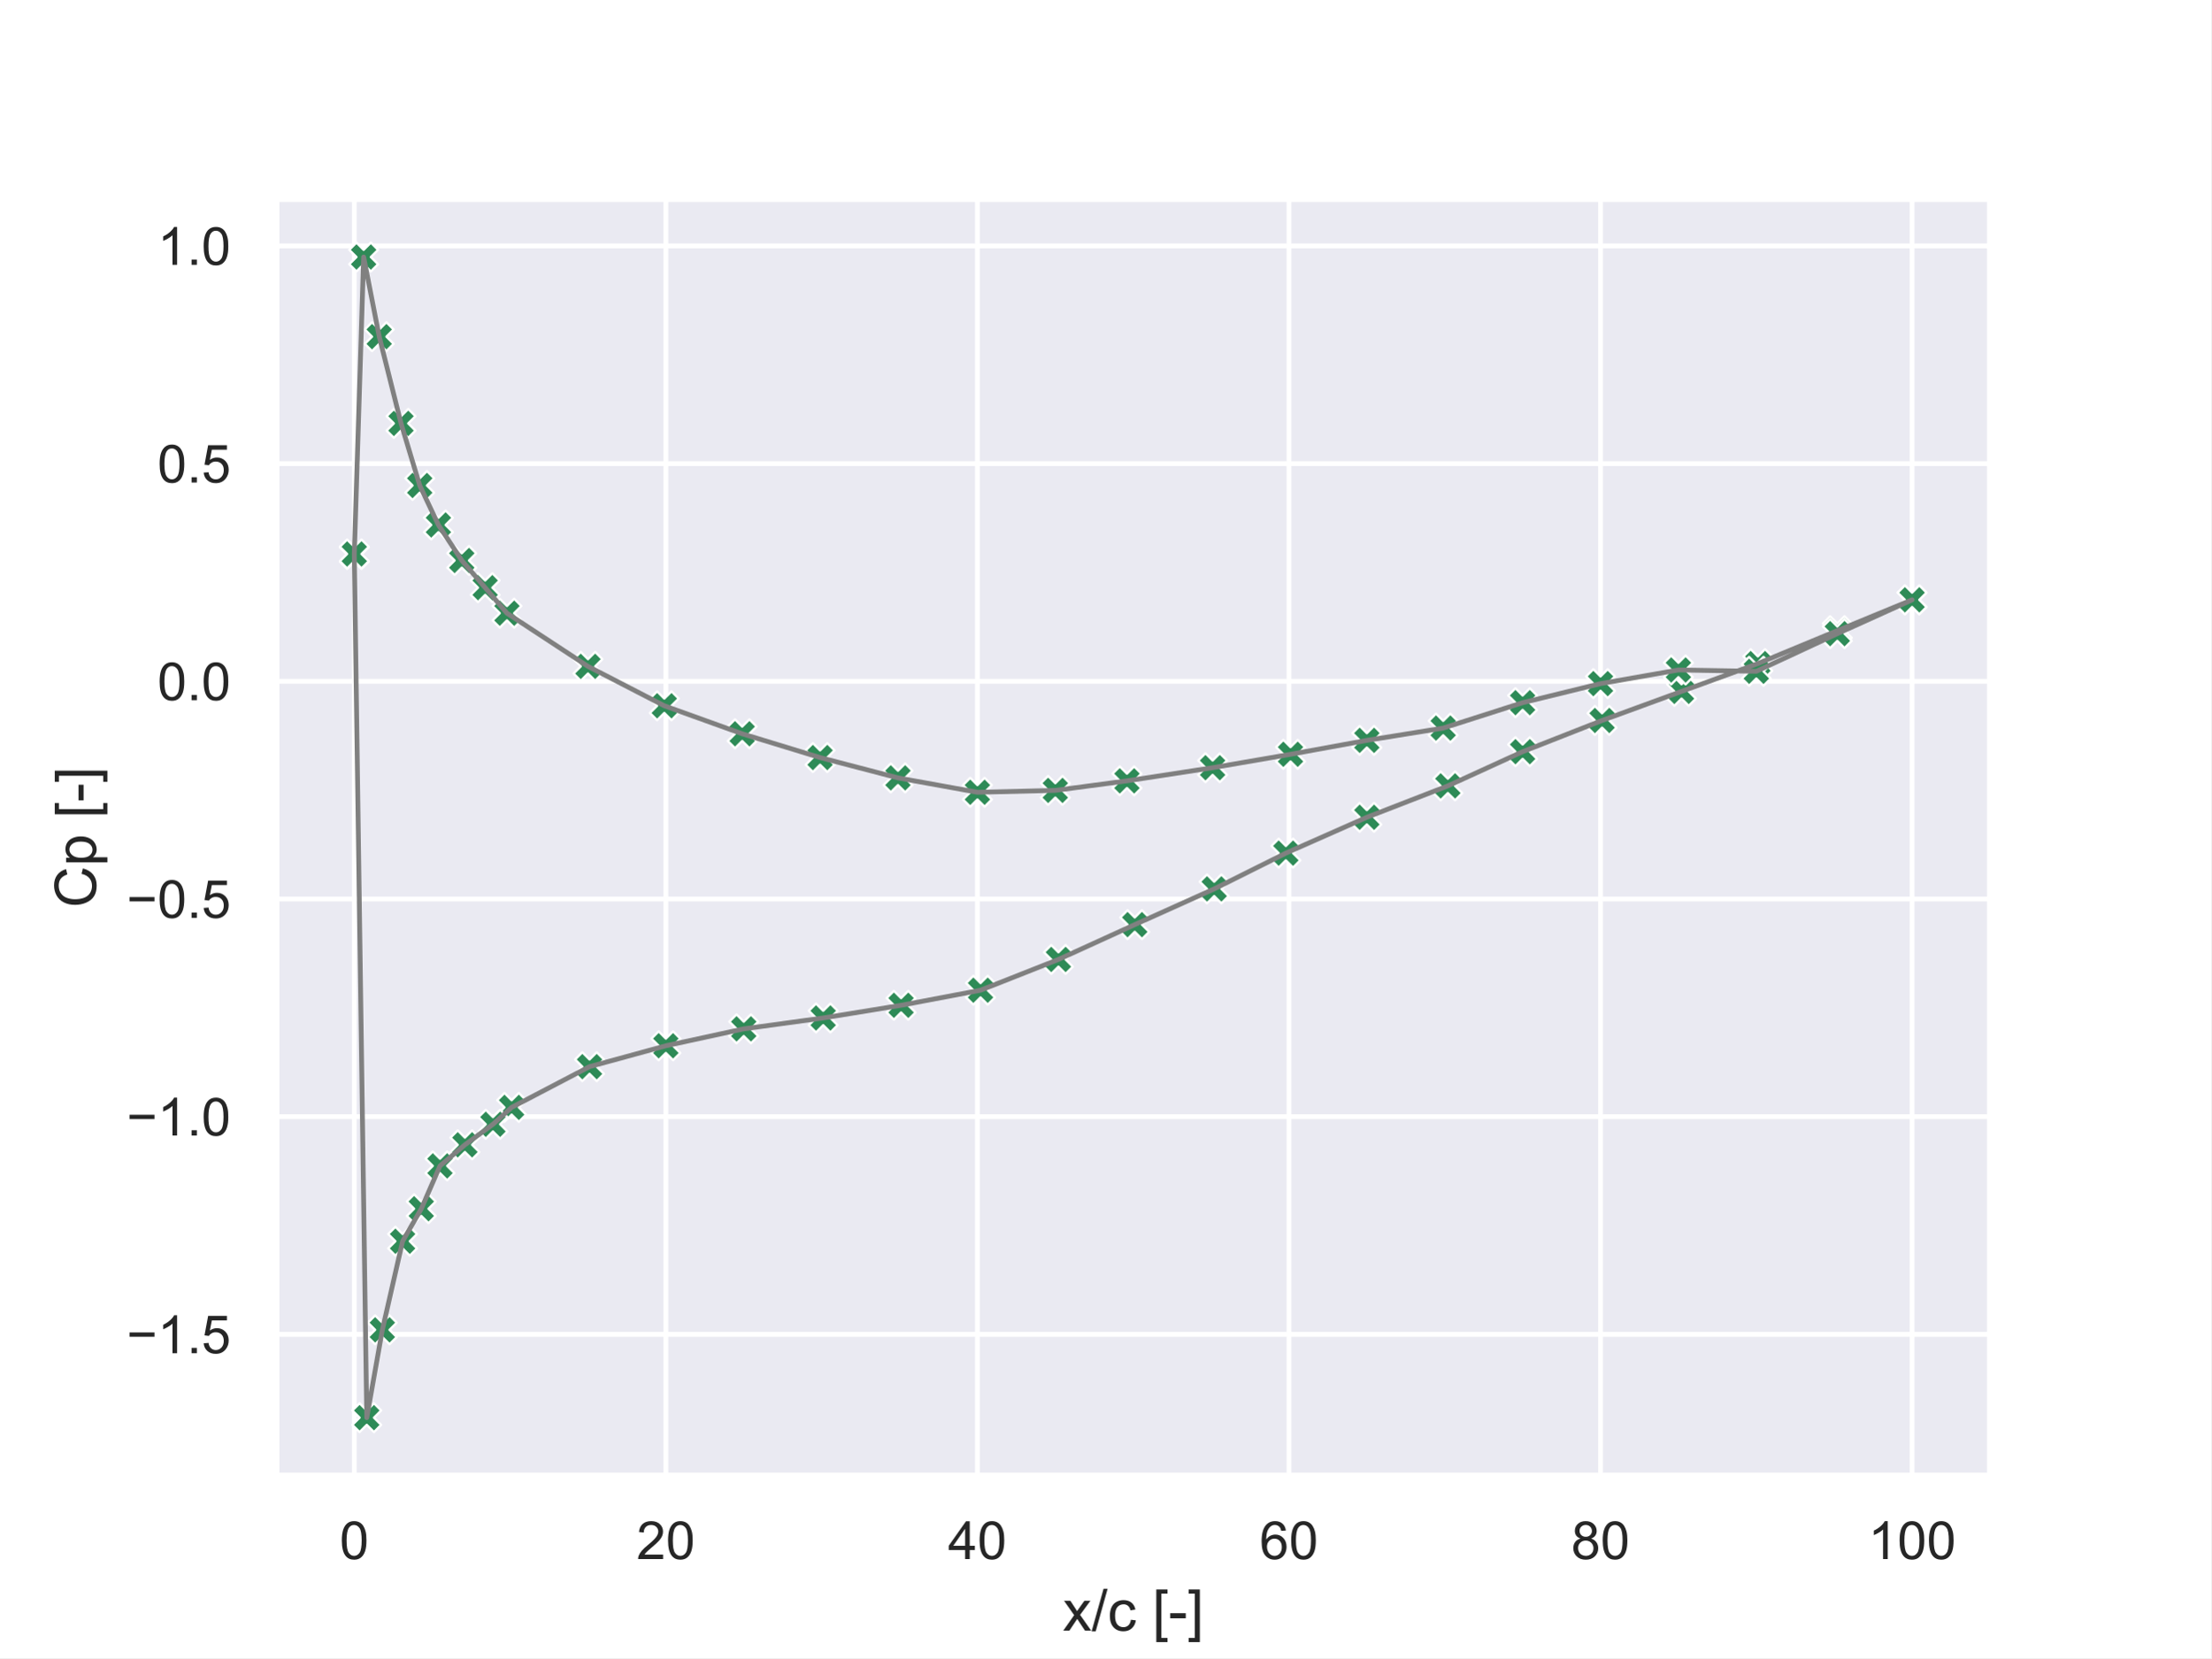
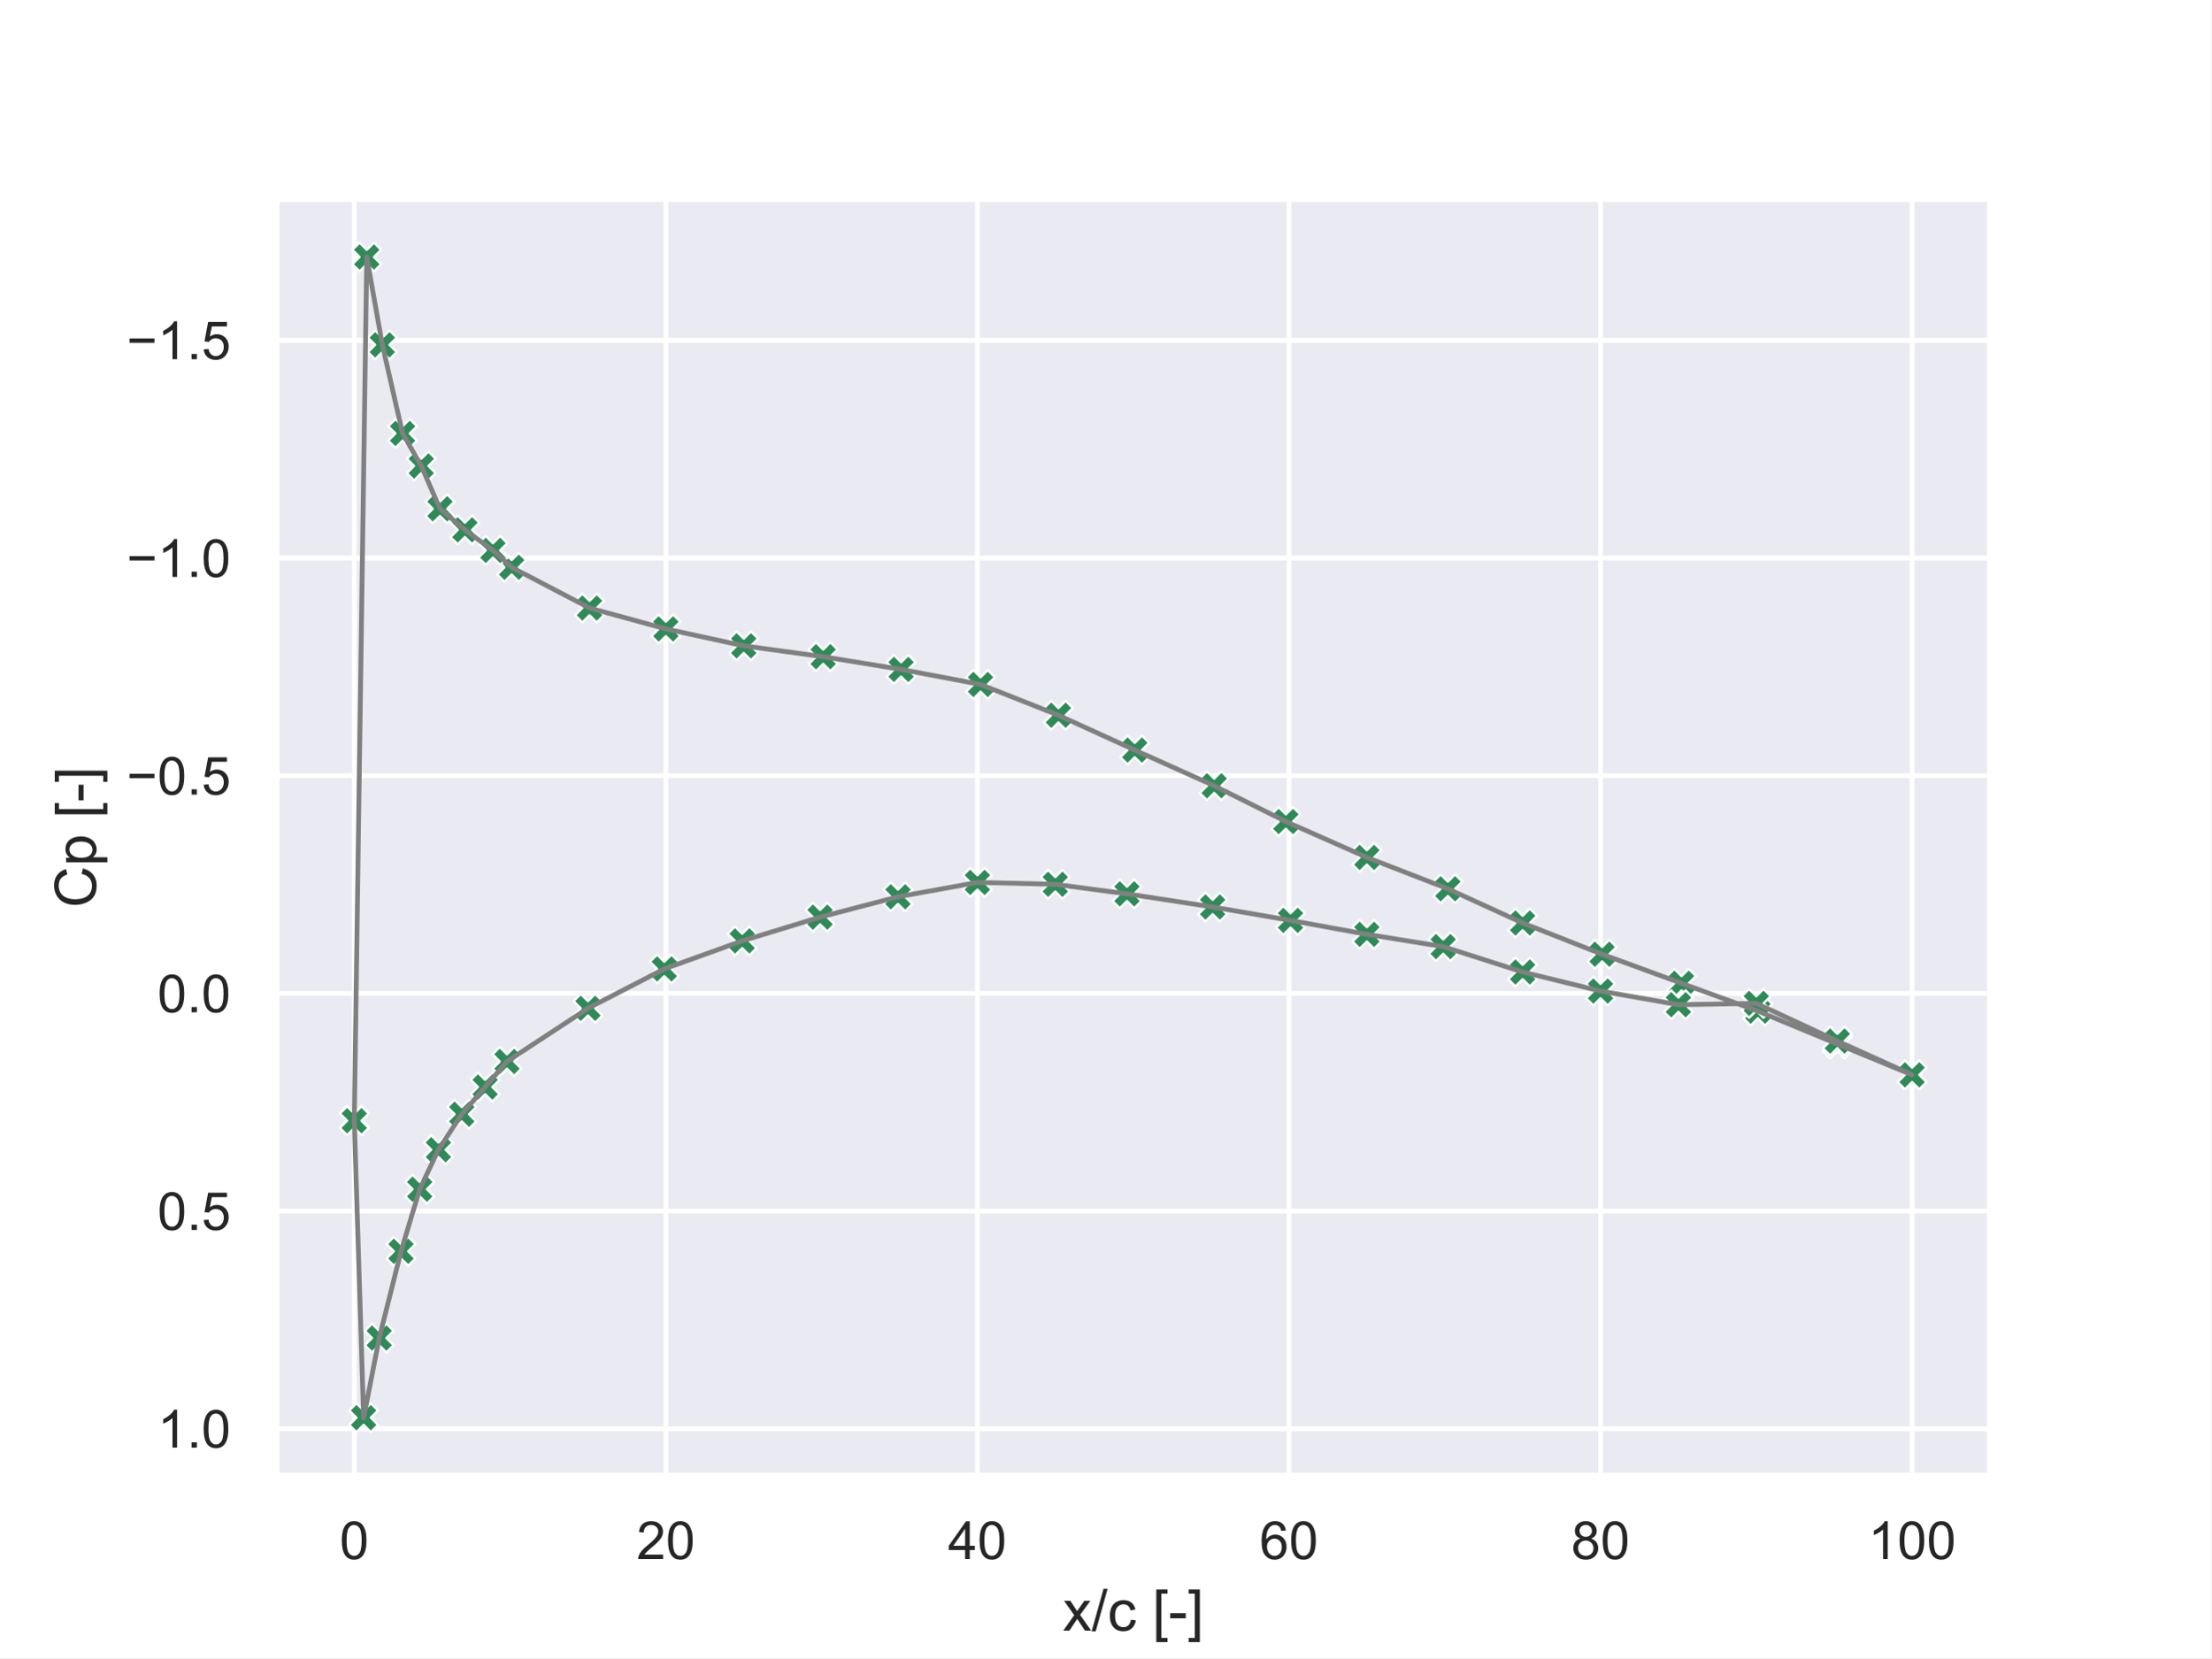
<svg xmlns="http://www.w3.org/2000/svg" xmlns:xlink="http://www.w3.org/1999/xlink" width="460.8pt" height="345.6pt" viewBox="0 0 460.8 345.6" version="1.1">
  <defs>
    <style type="text/css">*{stroke-linejoin: round; stroke-linecap: butt}</style>
  </defs>
  <g id="figure_1">
    <g id="patch_1">
      <path d="M 0 345.6  L 460.8 345.6  L 460.8 0  L 0 0  z " style="fill: #ffffff" />
    </g>
    <g id="axes_1">
      <g id="patch_2">
        <path d="M 57.6 307.584  L 414.72 307.584  L 414.72 41.472  L 57.6 41.472  z " style="fill: #eaeaf2" />
      </g>
      <g id="matplotlib.axis_1">
        <g id="xtick_1">
          <g id="line2d_1">
-             <path d="M 73.833 307.584  L 73.833 41.472  " clip-path="url(#p0950989754)" style="fill: none; stroke: #ffffff; stroke-linecap: round" />
+             <path d="M 73.833 307.584  L 73.833 41.472  " clip-path="url(#pa70d4f3a8a)" style="fill: none; stroke: #ffffff; stroke-linecap: round" />
          </g>
          <g id="text_1">
            <g style="fill: #262626" transform="translate(70.77421 324.9576) scale(0.11 -0.11)">
              <defs>
                <path id="ArialMT-30" d="M 266 2259  Q 266 3072 433 3567  Q 600 4063 929 4331  Q 1259 4600 1759 4600  Q 2128 4600 2406 4451  Q 2684 4303 2865 4023  Q 3047 3744 3150 3342  Q 3253 2941 3253 2259  Q 3253 1453 3087 958  Q 2922 463 2592 192  Q 2263 -78 1759 -78  Q 1097 -78 719 397  Q 266 969 266 2259  z M 844 2259  Q 844 1131 1108 757  Q 1372 384 1759 384  Q 2147 384 2411 759  Q 2675 1134 2675 2259  Q 2675 3391 2411 3762  Q 2147 4134 1753 4134  Q 1366 4134 1134 3806  Q 844 3388 844 2259  z " transform="scale(0.015625)" />
              </defs>
              <use xlink:href="#ArialMT-30" />
            </g>
          </g>
        </g>
        <g id="xtick_2">
          <g id="line2d_2">
-             <path d="M 138.764 307.584  L 138.764 41.472  " clip-path="url(#p0950989754)" style="fill: none; stroke: #ffffff; stroke-linecap: round" />
+             <path d="M 138.764 307.584  L 138.764 41.472  " clip-path="url(#pa70d4f3a8a)" style="fill: none; stroke: #ffffff; stroke-linecap: round" />
          </g>
          <g id="text_2">
            <g style="fill: #262626" transform="translate(132.6466 324.9576) scale(0.11 -0.11)">
              <defs>
                <path id="ArialMT-32" d="M 3222 541  L 3222 0  L 194 0  Q 188 203 259 391  Q 375 700 629 1000  Q 884 1300 1366 1694  Q 2113 2306 2375 2664  Q 2638 3022 2638 3341  Q 2638 3675 2398 3904  Q 2159 4134 1775 4134  Q 1369 4134 1125 3890  Q 881 3647 878 3216  L 300 3275  Q 359 3922 746 4261  Q 1134 4600 1788 4600  Q 2447 4600 2831 4234  Q 3216 3869 3216 3328  Q 3216 3053 3103 2787  Q 2991 2522 2730 2228  Q 2469 1934 1863 1422  Q 1356 997 1212 845  Q 1069 694 975 541  L 3222 541  z " transform="scale(0.015625)" />
              </defs>
              <use xlink:href="#ArialMT-32" />
              <use xlink:href="#ArialMT-30" x="55.615" />
            </g>
          </g>
        </g>
        <g id="xtick_3">
          <g id="line2d_3">
-             <path d="M 203.695 307.584  L 203.695 41.472  " clip-path="url(#p0950989754)" style="fill: none; stroke: #ffffff; stroke-linecap: round" />
+             <path d="M 203.695 307.584  L 203.695 41.472  " clip-path="url(#pa70d4f3a8a)" style="fill: none; stroke: #ffffff; stroke-linecap: round" />
          </g>
          <g id="text_3">
            <g style="fill: #262626" transform="translate(197.5775 324.9576) scale(0.11 -0.11)">
              <defs>
                <path id="ArialMT-34" d="M 2069 0  L 2069 1097  L 81 1097  L 81 1613  L 2172 4581  L 2631 4581  L 2631 1613  L 3250 1613  L 3250 1097  L 2631 1097  L 2631 0  L 2069 0  z M 2069 1613  L 2069 3678  L 634 1613  L 2069 1613  z " transform="scale(0.015625)" />
              </defs>
              <use xlink:href="#ArialMT-34" />
              <use xlink:href="#ArialMT-30" x="55.615" />
            </g>
          </g>
        </g>
        <g id="xtick_4">
          <g id="line2d_4">
-             <path d="M 268.625 307.584  L 268.625 41.472  " clip-path="url(#p0950989754)" style="fill: none; stroke: #ffffff; stroke-linecap: round" />
+             <path d="M 268.625 307.584  L 268.625 41.472  " clip-path="url(#pa70d4f3a8a)" style="fill: none; stroke: #ffffff; stroke-linecap: round" />
          </g>
          <g id="text_4">
            <g style="fill: #262626" transform="translate(262.5084 324.9576) scale(0.11 -0.11)">
              <defs>
                <path id="ArialMT-36" d="M 3184 3459  L 2625 3416  Q 2550 3747 2413 3897  Q 2184 4138 1850 4138  Q 1581 4138 1378 3988  Q 1113 3794 959 3422  Q 806 3050 800 2363  Q 1003 2672 1297 2822  Q 1591 2972 1913 2972  Q 2475 2972 2870 2558  Q 3266 2144 3266 1488  Q 3266 1056 3080 686  Q 2894 316 2569 119  Q 2244 -78 1831 -78  Q 1128 -78 684 439  Q 241 956 241 2144  Q 241 3472 731 4075  Q 1159 4600 1884 4600  Q 2425 4600 2770 4297  Q 3116 3994 3184 3459  z M 888 1484  Q 888 1194 1011 928  Q 1134 663 1356 523  Q 1578 384 1822 384  Q 2178 384 2434 671  Q 2691 959 2691 1453  Q 2691 1928 2437 2201  Q 2184 2475 1800 2475  Q 1419 2475 1153 2201  Q 888 1928 888 1484  z " transform="scale(0.015625)" />
              </defs>
              <use xlink:href="#ArialMT-36" />
              <use xlink:href="#ArialMT-30" x="55.615" />
            </g>
          </g>
        </g>
        <g id="xtick_5">
          <g id="line2d_5">
-             <path d="M 333.556 307.584  L 333.556 41.472  " clip-path="url(#p0950989754)" style="fill: none; stroke: #ffffff; stroke-linecap: round" />
+             <path d="M 333.556 307.584  L 333.556 41.472  " clip-path="url(#pa70d4f3a8a)" style="fill: none; stroke: #ffffff; stroke-linecap: round" />
          </g>
          <g id="text_5">
            <g style="fill: #262626" transform="translate(327.4393 324.9576) scale(0.11 -0.11)">
              <defs>
                <path id="ArialMT-38" d="M 1131 2484  Q 781 2613 612 2850  Q 444 3088 444 3419  Q 444 3919 803 4259  Q 1163 4600 1759 4600  Q 2359 4600 2725 4251  Q 3091 3903 3091 3403  Q 3091 3084 2923 2848  Q 2756 2613 2416 2484  Q 2838 2347 3058 2040  Q 3278 1734 3278 1309  Q 3278 722 2862 322  Q 2447 -78 1769 -78  Q 1091 -78 675 323  Q 259 725 259 1325  Q 259 1772 486 2073  Q 713 2375 1131 2484  z M 1019 3438  Q 1019 3113 1228 2906  Q 1438 2700 1772 2700  Q 2097 2700 2305 2904  Q 2513 3109 2513 3406  Q 2513 3716 2298 3927  Q 2084 4138 1766 4138  Q 1444 4138 1231 3931  Q 1019 3725 1019 3438  z M 838 1322  Q 838 1081 952 856  Q 1066 631 1291 507  Q 1516 384 1775 384  Q 2178 384 2440 643  Q 2703 903 2703 1303  Q 2703 1709 2433 1975  Q 2163 2241 1756 2241  Q 1359 2241 1098 1978  Q 838 1716 838 1322  z " transform="scale(0.015625)" />
              </defs>
              <use xlink:href="#ArialMT-38" />
              <use xlink:href="#ArialMT-30" x="55.615" />
            </g>
          </g>
        </g>
        <g id="xtick_6">
          <g id="line2d_6">
-             <path d="M 398.487 307.584  L 398.487 41.472  " clip-path="url(#p0950989754)" style="fill: none; stroke: #ffffff; stroke-linecap: round" />
+             <path d="M 398.487 307.584  L 398.487 41.472  " clip-path="url(#pa70d4f3a8a)" style="fill: none; stroke: #ffffff; stroke-linecap: round" />
          </g>
          <g id="text_6">
            <g style="fill: #262626" transform="translate(389.3117 324.9576) scale(0.11 -0.11)">
              <defs>
                <path id="ArialMT-31" d="M 2384 0  L 1822 0  L 1822 3584  Q 1619 3391 1289 3197  Q 959 3003 697 2906  L 697 3450  Q 1169 3672 1522 3987  Q 1875 4303 2022 4600  L 2384 4600  L 2384 0  z " transform="scale(0.015625)" />
              </defs>
              <use xlink:href="#ArialMT-31" />
              <use xlink:href="#ArialMT-30" x="55.615" />
              <use xlink:href="#ArialMT-30" x="111.23" />
            </g>
          </g>
        </g>
        <g id="text_7">
          <g style="fill: #262626" transform="translate(221.4947 339.8795) scale(0.12 -0.12)">
            <defs>
              <path id="ArialMT-78" d="M 47 0  L 1259 1725  L 138 3319  L 841 3319  L 1350 2541  Q 1494 2319 1581 2169  Q 1719 2375 1834 2534  L 2394 3319  L 3066 3319  L 1919 1756  L 3153 0  L 2463 0  L 1781 1031  L 1600 1309  L 728 0  L 47 0  z " transform="scale(0.015625)" />
              <path id="ArialMT-2f" d="M 0 -78  L 1328 4659  L 1778 4659  L 453 -78  L 0 -78  z " transform="scale(0.015625)" />
              <path id="ArialMT-63" d="M 2588 1216  L 3141 1144  Q 3050 572 2676 248  Q 2303 -75 1759 -75  Q 1078 -75 664 370  Q 250 816 250 1647  Q 250 2184 428 2587  Q 606 2991 970 3192  Q 1334 3394 1763 3394  Q 2303 3394 2647 3120  Q 2991 2847 3088 2344  L 2541 2259  Q 2463 2594 2264 2762  Q 2066 2931 1784 2931  Q 1359 2931 1093 2626  Q 828 2322 828 1663  Q 828 994 1084 691  Q 1341 388 1753 388  Q 2084 388 2306 591  Q 2528 794 2588 1216  z " transform="scale(0.015625)" />
              <path id="ArialMT-20" transform="scale(0.015625)" />
              <path id="ArialMT-5b" d="M 434 -1272  L 434 4581  L 1675 4581  L 1675 4116  L 997 4116  L 997 -806  L 1675 -806  L 1675 -1272  L 434 -1272  z " transform="scale(0.015625)" />
              <path id="ArialMT-2d" d="M 203 1375  L 203 1941  L 1931 1941  L 1931 1375  L 203 1375  z " transform="scale(0.015625)" />
              <path id="ArialMT-5d" d="M 1363 -1272  L 122 -1272  L 122 -806  L 800 -806  L 800 4116  L 122 4116  L 122 4581  L 1363 4581  L 1363 -1272  z " transform="scale(0.015625)" />
            </defs>
            <use xlink:href="#ArialMT-78" />
            <use xlink:href="#ArialMT-2f" x="50" />
            <use xlink:href="#ArialMT-63" x="77.783" />
            <use xlink:href="#ArialMT-20" x="127.783" />
            <use xlink:href="#ArialMT-5b" x="155.566" />
            <use xlink:href="#ArialMT-2d" x="183.35" />
            <use xlink:href="#ArialMT-5d" x="216.65" />
          </g>
        </g>
      </g>
      <g id="matplotlib.axis_2">
        <g id="ytick_1">
          <g id="line2d_7">
-             <path d="M 57.6 278.116  L 414.72 278.116  " clip-path="url(#p0950989754)" style="fill: none; stroke: #ffffff; stroke-linecap: round" />
+             <path d="M 57.6 70.94  L 414.72 70.94  " clip-path="url(#pa70d4f3a8a)" style="fill: none; stroke: #ffffff; stroke-linecap: round" />
          </g>
          <g id="text_8">
-             <g style="fill: #262626" transform="translate(26.38531 282.0531) scale(0.11 -0.11)">
+             <g style="fill: #262626" transform="translate(26.38531 74.87645) scale(0.11 -0.11)">
              <defs>
                <path id="ArialMT-2212" d="M 3381 1997  L 356 1997  L 356 2522  L 3381 2522  L 3381 1997  z " transform="scale(0.015625)" />
                <path id="ArialMT-2e" d="M 581 0  L 581 641  L 1222 641  L 1222 0  L 581 0  z " transform="scale(0.015625)" />
                <path id="ArialMT-35" d="M 266 1200  L 856 1250  Q 922 819 1161 601  Q 1400 384 1738 384  Q 2144 384 2425 690  Q 2706 997 2706 1503  Q 2706 1984 2436 2262  Q 2166 2541 1728 2541  Q 1456 2541 1237 2417  Q 1019 2294 894 2097  L 366 2166  L 809 4519  L 3088 4519  L 3088 3981  L 1259 3981  L 1013 2750  Q 1425 3038 1878 3038  Q 2478 3038 2890 2622  Q 3303 2206 3303 1553  Q 3303 931 2941 478  Q 2500 -78 1738 -78  Q 1113 -78 717 272  Q 322 622 266 1200  z " transform="scale(0.015625)" />
              </defs>
              <use xlink:href="#ArialMT-2212" />
              <use xlink:href="#ArialMT-31" x="58.398" />
              <use xlink:href="#ArialMT-2e" x="114.014" />
              <use xlink:href="#ArialMT-35" x="141.797" />
            </g>
          </g>
        </g>
        <g id="ytick_2">
          <g id="line2d_8">
-             <path d="M 57.6 232.745  L 414.72 232.745  " clip-path="url(#p0950989754)" style="fill: none; stroke: #ffffff; stroke-linecap: round" />
+             <path d="M 57.6 116.311  L 414.72 116.311  " clip-path="url(#pa70d4f3a8a)" style="fill: none; stroke: #ffffff; stroke-linecap: round" />
          </g>
          <g id="text_9">
-             <g style="fill: #262626" transform="translate(26.38531 236.6821) scale(0.11 -0.11)">
+             <g style="fill: #262626" transform="translate(26.38531 120.2474) scale(0.11 -0.11)">
              <use xlink:href="#ArialMT-2212" />
              <use xlink:href="#ArialMT-31" x="58.398" />
              <use xlink:href="#ArialMT-2e" x="114.014" />
              <use xlink:href="#ArialMT-30" x="141.797" />
            </g>
          </g>
        </g>
        <g id="ytick_3">
          <g id="line2d_9">
-             <path d="M 57.6 187.374  L 414.72 187.374  " clip-path="url(#p0950989754)" style="fill: none; stroke: #ffffff; stroke-linecap: round" />
+             <path d="M 57.6 161.682  L 414.72 161.682  " clip-path="url(#pa70d4f3a8a)" style="fill: none; stroke: #ffffff; stroke-linecap: round" />
          </g>
          <g id="text_10">
-             <g style="fill: #262626" transform="translate(26.38531 191.3111) scale(0.11 -0.11)">
+             <g style="fill: #262626" transform="translate(26.38531 165.6185) scale(0.11 -0.11)">
              <use xlink:href="#ArialMT-2212" />
              <use xlink:href="#ArialMT-30" x="58.398" />
              <use xlink:href="#ArialMT-2e" x="114.014" />
              <use xlink:href="#ArialMT-35" x="141.797" />
            </g>
          </g>
        </g>
        <g id="ytick_4">
          <g id="line2d_10">
-             <path d="M 57.6 142.003  L 414.72 142.003  " clip-path="url(#p0950989754)" style="fill: none; stroke: #ffffff; stroke-linecap: round" />
+             <path d="M 57.6 207.053  L 414.72 207.053  " clip-path="url(#pa70d4f3a8a)" style="fill: none; stroke: #ffffff; stroke-linecap: round" />
          </g>
          <g id="text_11">
-             <g style="fill: #262626" transform="translate(32.81 145.9401) scale(0.11 -0.11)">
+             <g style="fill: #262626" transform="translate(32.81 210.9895) scale(0.11 -0.11)">
              <use xlink:href="#ArialMT-30" />
              <use xlink:href="#ArialMT-2e" x="55.615" />
              <use xlink:href="#ArialMT-30" x="83.398" />
            </g>
          </g>
        </g>
        <g id="ytick_5">
          <g id="line2d_11">
-             <path d="M 57.6 96.632  L 414.72 96.632  " clip-path="url(#p0950989754)" style="fill: none; stroke: #ffffff; stroke-linecap: round" />
+             <path d="M 57.6 252.424  L 414.72 252.424  " clip-path="url(#pa70d4f3a8a)" style="fill: none; stroke: #ffffff; stroke-linecap: round" />
          </g>
          <g id="text_12">
-             <g style="fill: #262626" transform="translate(32.81 100.5691) scale(0.11 -0.11)">
+             <g style="fill: #262626" transform="translate(32.81 256.3605) scale(0.11 -0.11)">
              <use xlink:href="#ArialMT-30" />
              <use xlink:href="#ArialMT-2e" x="55.615" />
              <use xlink:href="#ArialMT-35" x="83.398" />
            </g>
          </g>
        </g>
        <g id="ytick_6">
          <g id="line2d_12">
-             <path d="M 57.6 51.261  L 414.72 51.261  " clip-path="url(#p0950989754)" style="fill: none; stroke: #ffffff; stroke-linecap: round" />
+             <path d="M 57.6 297.795  L 414.72 297.795  " clip-path="url(#pa70d4f3a8a)" style="fill: none; stroke: #ffffff; stroke-linecap: round" />
          </g>
          <g id="text_13">
-             <g style="fill: #262626" transform="translate(32.81 55.19814) scale(0.11 -0.11)">
+             <g style="fill: #262626" transform="translate(32.81 301.7315) scale(0.11 -0.11)">
              <use xlink:href="#ArialMT-31" />
              <use xlink:href="#ArialMT-2e" x="55.615" />
              <use xlink:href="#ArialMT-30" x="83.398" />
            </g>
          </g>
        </g>
        <g id="text_14">
          <g style="fill: #262626" transform="translate(20.00031 189.1961) rotate(-90) scale(0.12 -0.12)">
            <defs>
              <path id="ArialMT-43" d="M 3763 1606  L 4369 1453  Q 4178 706 3683 314  Q 3188 -78 2472 -78  Q 1731 -78 1267 223  Q 803 525 561 1097  Q 319 1669 319 2325  Q 319 3041 592 3573  Q 866 4106 1370 4382  Q 1875 4659 2481 4659  Q 3169 4659 3637 4309  Q 4106 3959 4291 3325  L 3694 3184  Q 3534 3684 3231 3912  Q 2928 4141 2469 4141  Q 1941 4141 1586 3887  Q 1231 3634 1087 3207  Q 944 2781 944 2328  Q 944 1744 1114 1308  Q 1284 872 1643 656  Q 2003 441 2422 441  Q 2931 441 3284 734  Q 3638 1028 3763 1606  z " transform="scale(0.015625)" />
              <path id="ArialMT-70" d="M 422 -1272  L 422 3319  L 934 3319  L 934 2888  Q 1116 3141 1344 3267  Q 1572 3394 1897 3394  Q 2322 3394 2647 3175  Q 2972 2956 3137 2557  Q 3303 2159 3303 1684  Q 3303 1175 3120 767  Q 2938 359 2589 142  Q 2241 -75 1856 -75  Q 1575 -75 1351 44  Q 1128 163 984 344  L 984 -1272  L 422 -1272  z M 931 1641  Q 931 1000 1190 694  Q 1450 388 1819 388  Q 2194 388 2461 705  Q 2728 1022 2728 1688  Q 2728 2322 2467 2637  Q 2206 2953 1844 2953  Q 1484 2953 1207 2617  Q 931 2281 931 1641  z " transform="scale(0.015625)" />
            </defs>
            <use xlink:href="#ArialMT-43" />
            <use xlink:href="#ArialMT-70" x="72.217" />
            <use xlink:href="#ArialMT-20" x="127.832" />
            <use xlink:href="#ArialMT-5b" x="155.615" />
            <use xlink:href="#ArialMT-2d" x="183.398" />
            <use xlink:href="#ArialMT-5d" x="216.699" />
          </g>
        </g>
      </g>
      <g id="PathCollection_1">
        <defs>
-           <path id="mfa43b99060" d="M -1.5 3  L 0 1.5  L 1.5 3  L 3 1.5  L 1.5 0  L 3 -1.5  L 1.5 -3  L 0 -1.5  L -1.5 -3  L -3 -1.5  L -1.5 0  L -3 1.5  z " style="stroke: #ffffff; stroke-width: 0.48" />
+           <path id="m1926eea6fa" d="M -1.5 3  L 0 1.5  L 1.5 3  L 3 1.5  L 1.5 0  L 3 -1.5  L 1.5 -3  L 0 -1.5  L -1.5 -3  L -3 -1.5  L -1.5 0  L -3 1.5  z " style="stroke: #ffffff; stroke-width: 0.48" />
        </defs>
-         <g clip-path="url(#p0950989754)">
-           <use xlink:href="#mfa43b99060" x="398.487" y="125.022" style="fill: #2e8b57; stroke: #ffffff; stroke-width: 0.48" />
-           <use xlink:href="#mfa43b99060" x="382.904" y="131.447" style="fill: #2e8b57; stroke: #ffffff; stroke-width: 0.48" />
-           <use xlink:href="#mfa43b99060" x="366.346" y="138.309" style="fill: #2e8b57; stroke: #ffffff; stroke-width: 0.48" />
-           <use xlink:href="#mfa43b99060" x="350.438" y="144.107" style="fill: #2e8b57; stroke: #ffffff; stroke-width: 0.48" />
-           <use xlink:href="#mfa43b99060" x="333.881" y="150.165" style="fill: #2e8b57; stroke: #ffffff; stroke-width: 0.48" />
-           <use xlink:href="#mfa43b99060" x="317.324" y="156.673" style="fill: #2e8b57; stroke: #ffffff; stroke-width: 0.48" />
-           <use xlink:href="#mfa43b99060" x="301.74" y="163.8" style="fill: #2e8b57; stroke: #ffffff; stroke-width: 0.48" />
-           <use xlink:href="#mfa43b99060" x="284.858" y="170.345" style="fill: #2e8b57; stroke: #ffffff; stroke-width: 0.48" />
-           <use xlink:href="#mfa43b99060" x="267.976" y="177.817" style="fill: #2e8b57; stroke: #ffffff; stroke-width: 0.48" />
-           <use xlink:href="#mfa43b99060" x="253.042" y="185.275" style="fill: #2e8b57; stroke: #ffffff; stroke-width: 0.48" />
-           <use xlink:href="#mfa43b99060" x="236.485" y="192.724" style="fill: #2e8b57; stroke: #ffffff; stroke-width: 0.48" />
-           <use xlink:href="#mfa43b99060" x="220.577" y="199.981" style="fill: #2e8b57; stroke: #ffffff; stroke-width: 0.48" />
-           <use xlink:href="#mfa43b99060" x="204.344" y="206.394" style="fill: #2e8b57; stroke: #ffffff; stroke-width: 0.48" />
-           <use xlink:href="#mfa43b99060" x="187.786" y="209.533" style="fill: #2e8b57; stroke: #ffffff; stroke-width: 0.48" />
-           <use xlink:href="#mfa43b99060" x="171.554" y="212.177" style="fill: #2e8b57; stroke: #ffffff; stroke-width: 0.48" />
-           <use xlink:href="#mfa43b99060" x="154.996" y="214.447" style="fill: #2e8b57; stroke: #ffffff; stroke-width: 0.48" />
-           <use xlink:href="#mfa43b99060" x="138.764" y="217.974" style="fill: #2e8b57; stroke: #ffffff; stroke-width: 0.48" />
-           <use xlink:href="#mfa43b99060" x="122.856" y="222.326" style="fill: #2e8b57; stroke: #ffffff; stroke-width: 0.48" />
-           <use xlink:href="#mfa43b99060" x="106.623" y="230.817" style="fill: #2e8b57; stroke: #ffffff; stroke-width: 0.48" />
-           <use xlink:href="#mfa43b99060" x="102.727" y="234.337" style="fill: #2e8b57; stroke: #ffffff; stroke-width: 0.48" />
-           <use xlink:href="#mfa43b99060" x="96.883" y="238.617" style="fill: #2e8b57; stroke: #ffffff; stroke-width: 0.48" />
-           <use xlink:href="#mfa43b99060" x="91.689" y="243.011" style="fill: #2e8b57; stroke: #ffffff; stroke-width: 0.48" />
-           <use xlink:href="#mfa43b99060" x="87.793" y="251.94" style="fill: #2e8b57; stroke: #ffffff; stroke-width: 0.48" />
-           <use xlink:href="#mfa43b99060" x="83.897" y="258.714" style="fill: #2e8b57; stroke: #ffffff; stroke-width: 0.48" />
-           <use xlink:href="#mfa43b99060" x="79.677" y="277.184" style="fill: #2e8b57; stroke: #ffffff; stroke-width: 0.48" />
-           <use xlink:href="#mfa43b99060" x="76.43" y="295.488" style="fill: #2e8b57; stroke: #ffffff; stroke-width: 0.48" />
-           <use xlink:href="#mfa43b99060" x="73.833" y="115.574" style="fill: #2e8b57; stroke: #ffffff; stroke-width: 0.48" />
-           <use xlink:href="#mfa43b99060" x="73.833" y="115.46" style="fill: #2e8b57; stroke: #ffffff; stroke-width: 0.48" />
-           <use xlink:href="#mfa43b99060" x="75.781" y="53.568" style="fill: #2e8b57; stroke: #ffffff; stroke-width: 0.48" />
-           <use xlink:href="#mfa43b99060" x="79.027" y="70.165" style="fill: #2e8b57; stroke: #ffffff; stroke-width: 0.48" />
-           <use xlink:href="#mfa43b99060" x="83.572" y="88.247" style="fill: #2e8b57; stroke: #ffffff; stroke-width: 0.48" />
-           <use xlink:href="#mfa43b99060" x="87.468" y="101.188" style="fill: #2e8b57; stroke: #ffffff; stroke-width: 0.48" />
-           <use xlink:href="#mfa43b99060" x="91.364" y="109.413" style="fill: #2e8b57; stroke: #ffffff; stroke-width: 0.48" />
-           <use xlink:href="#mfa43b99060" x="96.234" y="116.816" style="fill: #2e8b57; stroke: #ffffff; stroke-width: 0.48" />
-           <use xlink:href="#mfa43b99060" x="101.104" y="122.487" style="fill: #2e8b57; stroke: #ffffff; stroke-width: 0.48" />
-           <use xlink:href="#mfa43b99060" x="105.649" y="127.806" style="fill: #2e8b57; stroke: #ffffff; stroke-width: 0.48" />
-           <use xlink:href="#mfa43b99060" x="122.531" y="138.888" style="fill: #2e8b57; stroke: #ffffff; stroke-width: 0.48" />
-           <use xlink:href="#mfa43b99060" x="138.439" y="147.103" style="fill: #2e8b57; stroke: #ffffff; stroke-width: 0.48" />
-           <use xlink:href="#mfa43b99060" x="154.672" y="152.94" style="fill: #2e8b57; stroke: #ffffff; stroke-width: 0.48" />
-           <use xlink:href="#mfa43b99060" x="170.904" y="157.897" style="fill: #2e8b57; stroke: #ffffff; stroke-width: 0.48" />
-           <use xlink:href="#mfa43b99060" x="187.137" y="162.136" style="fill: #2e8b57; stroke: #ffffff; stroke-width: 0.48" />
-           <use xlink:href="#mfa43b99060" x="203.695" y="165.134" style="fill: #2e8b57; stroke: #ffffff; stroke-width: 0.48" />
-           <use xlink:href="#mfa43b99060" x="219.927" y="164.742" style="fill: #2e8b57; stroke: #ffffff; stroke-width: 0.48" />
-           <use xlink:href="#mfa43b99060" x="234.861" y="162.753" style="fill: #2e8b57; stroke: #ffffff; stroke-width: 0.48" />
-           <use xlink:href="#mfa43b99060" x="252.717" y="160.013" style="fill: #2e8b57; stroke: #ffffff; stroke-width: 0.48" />
-           <use xlink:href="#mfa43b99060" x="268.95" y="157.216" style="fill: #2e8b57; stroke: #ffffff; stroke-width: 0.48" />
-           <use xlink:href="#mfa43b99060" x="284.858" y="154.313" style="fill: #2e8b57; stroke: #ffffff; stroke-width: 0.48" />
-           <use xlink:href="#mfa43b99060" x="300.766" y="151.752" style="fill: #2e8b57; stroke: #ffffff; stroke-width: 0.48" />
-           <use xlink:href="#mfa43b99060" x="317.324" y="146.459" style="fill: #2e8b57; stroke: #ffffff; stroke-width: 0.48" />
-           <use xlink:href="#mfa43b99060" x="333.556" y="142.486" style="fill: #2e8b57; stroke: #ffffff; stroke-width: 0.48" />
-           <use xlink:href="#mfa43b99060" x="349.789" y="139.64" style="fill: #2e8b57; stroke: #ffffff; stroke-width: 0.48" />
-           <use xlink:href="#mfa43b99060" x="366.022" y="139.92" style="fill: #2e8b57; stroke: #ffffff; stroke-width: 0.48" />
-           <use xlink:href="#mfa43b99060" x="382.904" y="132.072" style="fill: #2e8b57; stroke: #ffffff; stroke-width: 0.48" />
-           <use xlink:href="#mfa43b99060" x="398.487" y="125.022" style="fill: #2e8b57; stroke: #ffffff; stroke-width: 0.48" />
+         <g clip-path="url(#pa70d4f3a8a)">
+           <use xlink:href="#m1926eea6fa" x="398.487" y="224.034" style="fill: #2e8b57; stroke: #ffffff; stroke-width: 0.48" />
+           <use xlink:href="#m1926eea6fa" x="382.904" y="217.609" style="fill: #2e8b57; stroke: #ffffff; stroke-width: 0.48" />
+           <use xlink:href="#m1926eea6fa" x="366.346" y="210.747" style="fill: #2e8b57; stroke: #ffffff; stroke-width: 0.48" />
+           <use xlink:href="#m1926eea6fa" x="350.438" y="204.949" style="fill: #2e8b57; stroke: #ffffff; stroke-width: 0.48" />
+           <use xlink:href="#m1926eea6fa" x="333.881" y="198.891" style="fill: #2e8b57; stroke: #ffffff; stroke-width: 0.48" />
+           <use xlink:href="#m1926eea6fa" x="317.324" y="192.383" style="fill: #2e8b57; stroke: #ffffff; stroke-width: 0.48" />
+           <use xlink:href="#m1926eea6fa" x="301.74" y="185.256" style="fill: #2e8b57; stroke: #ffffff; stroke-width: 0.48" />
+           <use xlink:href="#m1926eea6fa" x="284.858" y="178.711" style="fill: #2e8b57; stroke: #ffffff; stroke-width: 0.48" />
+           <use xlink:href="#m1926eea6fa" x="267.976" y="171.239" style="fill: #2e8b57; stroke: #ffffff; stroke-width: 0.48" />
+           <use xlink:href="#m1926eea6fa" x="253.042" y="163.781" style="fill: #2e8b57; stroke: #ffffff; stroke-width: 0.48" />
+           <use xlink:href="#m1926eea6fa" x="236.485" y="156.332" style="fill: #2e8b57; stroke: #ffffff; stroke-width: 0.48" />
+           <use xlink:href="#m1926eea6fa" x="220.577" y="149.075" style="fill: #2e8b57; stroke: #ffffff; stroke-width: 0.48" />
+           <use xlink:href="#m1926eea6fa" x="204.344" y="142.662" style="fill: #2e8b57; stroke: #ffffff; stroke-width: 0.48" />
+           <use xlink:href="#m1926eea6fa" x="187.786" y="139.523" style="fill: #2e8b57; stroke: #ffffff; stroke-width: 0.48" />
+           <use xlink:href="#m1926eea6fa" x="171.554" y="136.879" style="fill: #2e8b57; stroke: #ffffff; stroke-width: 0.48" />
+           <use xlink:href="#m1926eea6fa" x="154.996" y="134.609" style="fill: #2e8b57; stroke: #ffffff; stroke-width: 0.48" />
+           <use xlink:href="#m1926eea6fa" x="138.764" y="131.082" style="fill: #2e8b57; stroke: #ffffff; stroke-width: 0.48" />
+           <use xlink:href="#m1926eea6fa" x="122.856" y="126.73" style="fill: #2e8b57; stroke: #ffffff; stroke-width: 0.48" />
+           <use xlink:href="#m1926eea6fa" x="106.623" y="118.239" style="fill: #2e8b57; stroke: #ffffff; stroke-width: 0.48" />
+           <use xlink:href="#m1926eea6fa" x="102.727" y="114.719" style="fill: #2e8b57; stroke: #ffffff; stroke-width: 0.48" />
+           <use xlink:href="#m1926eea6fa" x="96.883" y="110.439" style="fill: #2e8b57; stroke: #ffffff; stroke-width: 0.48" />
+           <use xlink:href="#m1926eea6fa" x="91.689" y="106.045" style="fill: #2e8b57; stroke: #ffffff; stroke-width: 0.48" />
+           <use xlink:href="#m1926eea6fa" x="87.793" y="97.116" style="fill: #2e8b57; stroke: #ffffff; stroke-width: 0.48" />
+           <use xlink:href="#m1926eea6fa" x="83.897" y="90.342" style="fill: #2e8b57; stroke: #ffffff; stroke-width: 0.48" />
+           <use xlink:href="#m1926eea6fa" x="79.677" y="71.872" style="fill: #2e8b57; stroke: #ffffff; stroke-width: 0.48" />
+           <use xlink:href="#m1926eea6fa" x="76.43" y="53.568" style="fill: #2e8b57; stroke: #ffffff; stroke-width: 0.48" />
+           <use xlink:href="#m1926eea6fa" x="73.833" y="233.482" style="fill: #2e8b57; stroke: #ffffff; stroke-width: 0.48" />
+           <use xlink:href="#m1926eea6fa" x="73.833" y="233.596" style="fill: #2e8b57; stroke: #ffffff; stroke-width: 0.48" />
+           <use xlink:href="#m1926eea6fa" x="75.781" y="295.488" style="fill: #2e8b57; stroke: #ffffff; stroke-width: 0.48" />
+           <use xlink:href="#m1926eea6fa" x="79.027" y="278.891" style="fill: #2e8b57; stroke: #ffffff; stroke-width: 0.48" />
+           <use xlink:href="#m1926eea6fa" x="83.572" y="260.809" style="fill: #2e8b57; stroke: #ffffff; stroke-width: 0.48" />
+           <use xlink:href="#m1926eea6fa" x="87.468" y="247.868" style="fill: #2e8b57; stroke: #ffffff; stroke-width: 0.48" />
+           <use xlink:href="#m1926eea6fa" x="91.364" y="239.643" style="fill: #2e8b57; stroke: #ffffff; stroke-width: 0.48" />
+           <use xlink:href="#m1926eea6fa" x="96.234" y="232.24" style="fill: #2e8b57; stroke: #ffffff; stroke-width: 0.48" />
+           <use xlink:href="#m1926eea6fa" x="101.104" y="226.569" style="fill: #2e8b57; stroke: #ffffff; stroke-width: 0.48" />
+           <use xlink:href="#m1926eea6fa" x="105.649" y="221.25" style="fill: #2e8b57; stroke: #ffffff; stroke-width: 0.48" />
+           <use xlink:href="#m1926eea6fa" x="122.531" y="210.168" style="fill: #2e8b57; stroke: #ffffff; stroke-width: 0.48" />
+           <use xlink:href="#m1926eea6fa" x="138.439" y="201.953" style="fill: #2e8b57; stroke: #ffffff; stroke-width: 0.48" />
+           <use xlink:href="#m1926eea6fa" x="154.672" y="196.116" style="fill: #2e8b57; stroke: #ffffff; stroke-width: 0.48" />
+           <use xlink:href="#m1926eea6fa" x="170.904" y="191.159" style="fill: #2e8b57; stroke: #ffffff; stroke-width: 0.48" />
+           <use xlink:href="#m1926eea6fa" x="187.137" y="186.92" style="fill: #2e8b57; stroke: #ffffff; stroke-width: 0.48" />
+           <use xlink:href="#m1926eea6fa" x="203.695" y="183.922" style="fill: #2e8b57; stroke: #ffffff; stroke-width: 0.48" />
+           <use xlink:href="#m1926eea6fa" x="219.927" y="184.314" style="fill: #2e8b57; stroke: #ffffff; stroke-width: 0.48" />
+           <use xlink:href="#m1926eea6fa" x="234.861" y="186.303" style="fill: #2e8b57; stroke: #ffffff; stroke-width: 0.48" />
+           <use xlink:href="#m1926eea6fa" x="252.717" y="189.043" style="fill: #2e8b57; stroke: #ffffff; stroke-width: 0.48" />
+           <use xlink:href="#m1926eea6fa" x="268.95" y="191.84" style="fill: #2e8b57; stroke: #ffffff; stroke-width: 0.48" />
+           <use xlink:href="#m1926eea6fa" x="284.858" y="194.743" style="fill: #2e8b57; stroke: #ffffff; stroke-width: 0.48" />
+           <use xlink:href="#m1926eea6fa" x="300.766" y="197.304" style="fill: #2e8b57; stroke: #ffffff; stroke-width: 0.48" />
+           <use xlink:href="#m1926eea6fa" x="317.324" y="202.597" style="fill: #2e8b57; stroke: #ffffff; stroke-width: 0.48" />
+           <use xlink:href="#m1926eea6fa" x="333.556" y="206.57" style="fill: #2e8b57; stroke: #ffffff; stroke-width: 0.48" />
+           <use xlink:href="#m1926eea6fa" x="349.789" y="209.416" style="fill: #2e8b57; stroke: #ffffff; stroke-width: 0.48" />
+           <use xlink:href="#m1926eea6fa" x="366.022" y="209.136" style="fill: #2e8b57; stroke: #ffffff; stroke-width: 0.48" />
+           <use xlink:href="#m1926eea6fa" x="382.904" y="216.984" style="fill: #2e8b57; stroke: #ffffff; stroke-width: 0.48" />
+           <use xlink:href="#m1926eea6fa" x="398.487" y="224.034" style="fill: #2e8b57; stroke: #ffffff; stroke-width: 0.48" />
        </g>
      </g>
      <g id="line2d_13">
-         <path d="M 398.487 125.022  L 382.904 131.447  L 366.346 138.309  L 350.438 144.107  L 333.881 150.165  L 317.324 156.673  L 301.74 163.8  L 284.858 170.345  L 267.976 177.817  L 253.042 185.275  L 236.485 192.724  L 220.577 199.981  L 204.344 206.394  L 187.786 209.533  L 171.554 212.177  L 154.996 214.447  L 138.764 217.974  L 122.856 222.326  L 106.623 230.817  L 102.727 234.337  L 96.883 238.617  L 91.689 243.011  L 87.793 251.94  L 83.897 258.714  L 79.677 277.184  L 76.43 295.488  L 73.833 115.574  L 73.833 115.46  L 75.781 53.568  L 79.027 70.165  L 83.572 88.247  L 87.468 101.188  L 91.364 109.413  L 96.234 116.816  L 101.104 122.487  L 105.649 127.806  L 122.531 138.888  L 138.439 147.103  L 154.672 152.94  L 170.904 157.897  L 187.137 162.136  L 203.695 165.134  L 219.927 164.742  L 234.861 162.753  L 252.717 160.013  L 268.95 157.216  L 284.858 154.313  L 300.766 151.752  L 317.324 146.459  L 333.556 142.486  L 349.789 139.64  L 366.022 139.92  L 382.904 132.072  L 398.487 125.022  " clip-path="url(#p0950989754)" style="fill: none; stroke: #808080; stroke-linecap: round" />
+         <path d="M 398.487 224.034  L 382.904 217.609  L 366.346 210.747  L 350.438 204.949  L 333.881 198.891  L 317.324 192.383  L 301.74 185.256  L 284.858 178.711  L 267.976 171.239  L 253.042 163.781  L 236.485 156.332  L 220.577 149.075  L 204.344 142.662  L 187.786 139.523  L 171.554 136.879  L 154.996 134.609  L 138.764 131.082  L 122.856 126.73  L 106.623 118.239  L 102.727 114.719  L 96.883 110.439  L 91.689 106.045  L 87.793 97.116  L 83.897 90.342  L 79.677 71.872  L 76.43 53.568  L 73.833 233.482  L 73.833 233.596  L 75.781 295.488  L 79.027 278.891  L 83.572 260.809  L 87.468 247.868  L 91.364 239.643  L 96.234 232.24  L 101.104 226.569  L 105.649 221.25  L 122.531 210.168  L 138.439 201.953  L 154.672 196.116  L 170.904 191.159  L 187.137 186.92  L 203.695 183.922  L 219.927 184.314  L 234.861 186.303  L 252.717 189.043  L 268.95 191.84  L 284.858 194.743  L 300.766 197.304  L 317.324 202.597  L 333.556 206.57  L 349.789 209.416  L 366.022 209.136  L 382.904 216.984  L 398.487 224.034  " clip-path="url(#pa70d4f3a8a)" style="fill: none; stroke: #808080; stroke-linecap: round" />
      </g>
      <g id="patch_3">
        <path d="M 57.6 307.584  L 57.6 41.472  " style="fill: none; stroke: #ffffff; stroke-width: 1.25; stroke-linejoin: miter; stroke-linecap: square" />
      </g>
      <g id="patch_4">
        <path d="M 414.72 307.584  L 414.72 41.472  " style="fill: none; stroke: #ffffff; stroke-width: 1.25; stroke-linejoin: miter; stroke-linecap: square" />
      </g>
      <g id="patch_5">
        <path d="M 57.6 307.584  L 414.72 307.584  " style="fill: none; stroke: #ffffff; stroke-width: 1.25; stroke-linejoin: miter; stroke-linecap: square" />
      </g>
      <g id="patch_6">
        <path d="M 57.6 41.472  L 414.72 41.472  " style="fill: none; stroke: #ffffff; stroke-width: 1.25; stroke-linejoin: miter; stroke-linecap: square" />
      </g>
    </g>
  </g>
  <defs>
-     <clipPath id="p0950989754">
+     <clipPath id="pa70d4f3a8a">
      <rect x="57.6" y="41.472" width="357.12" height="266.112" />
    </clipPath>
  </defs>
</svg>
